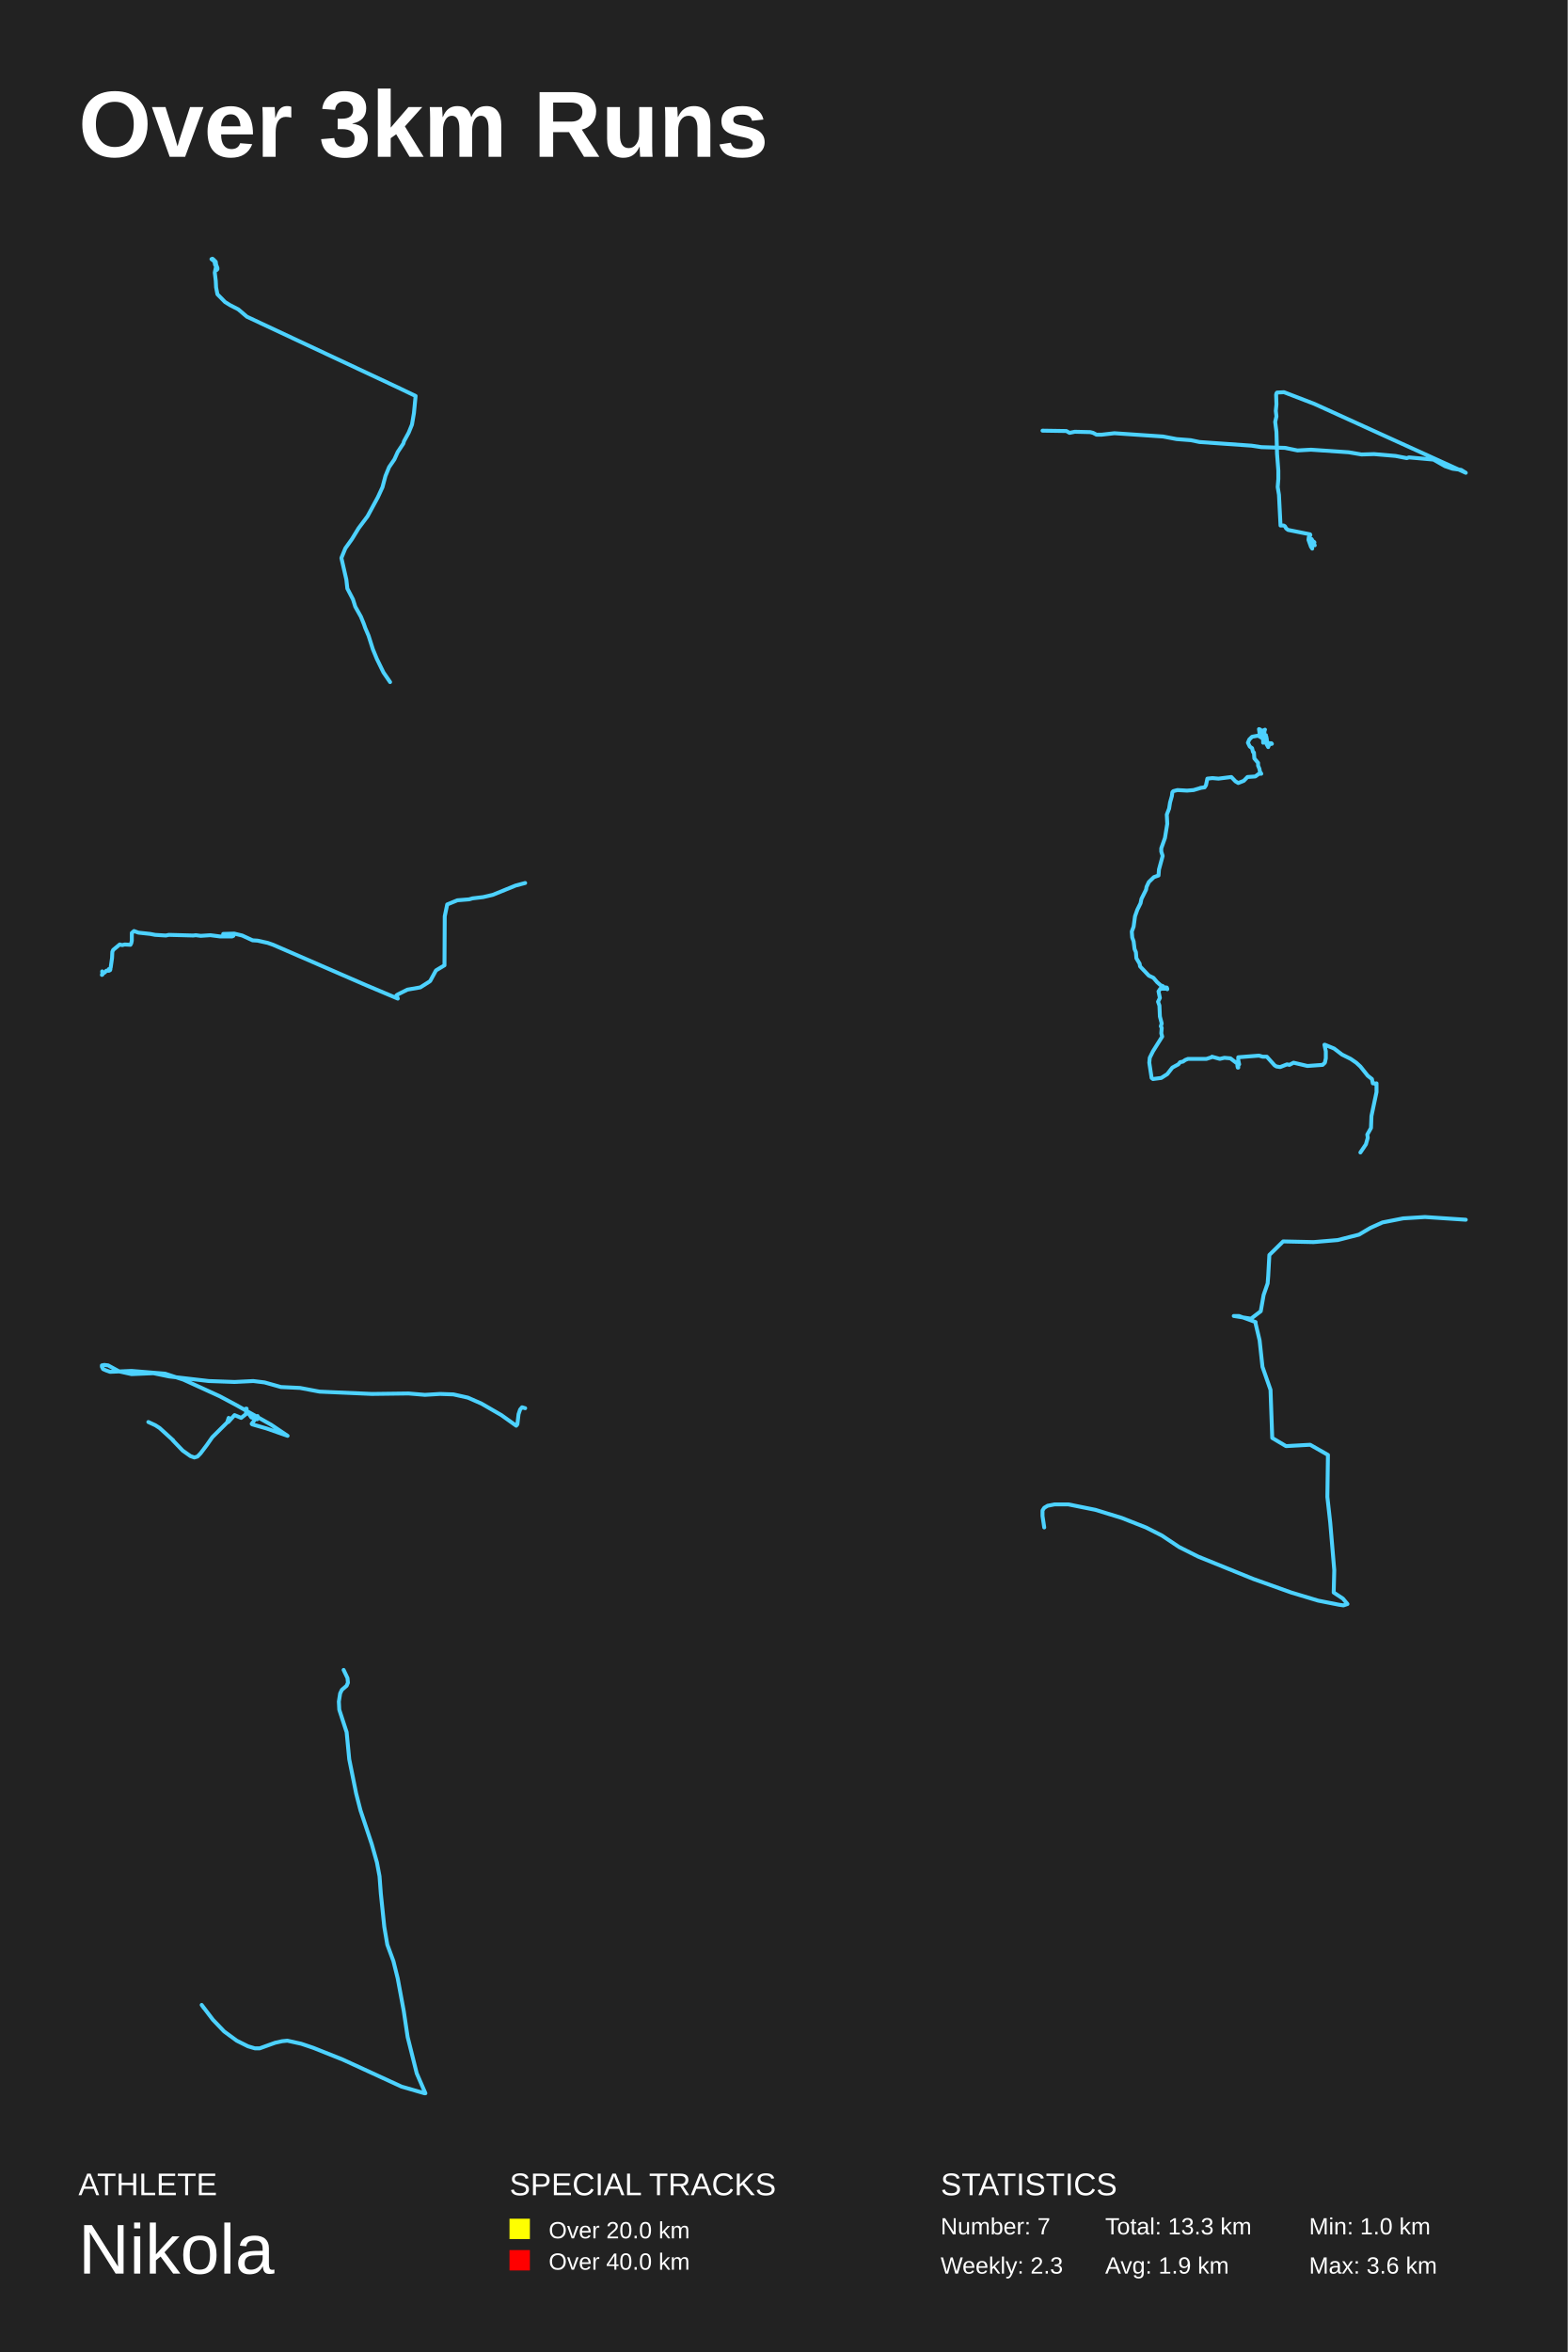
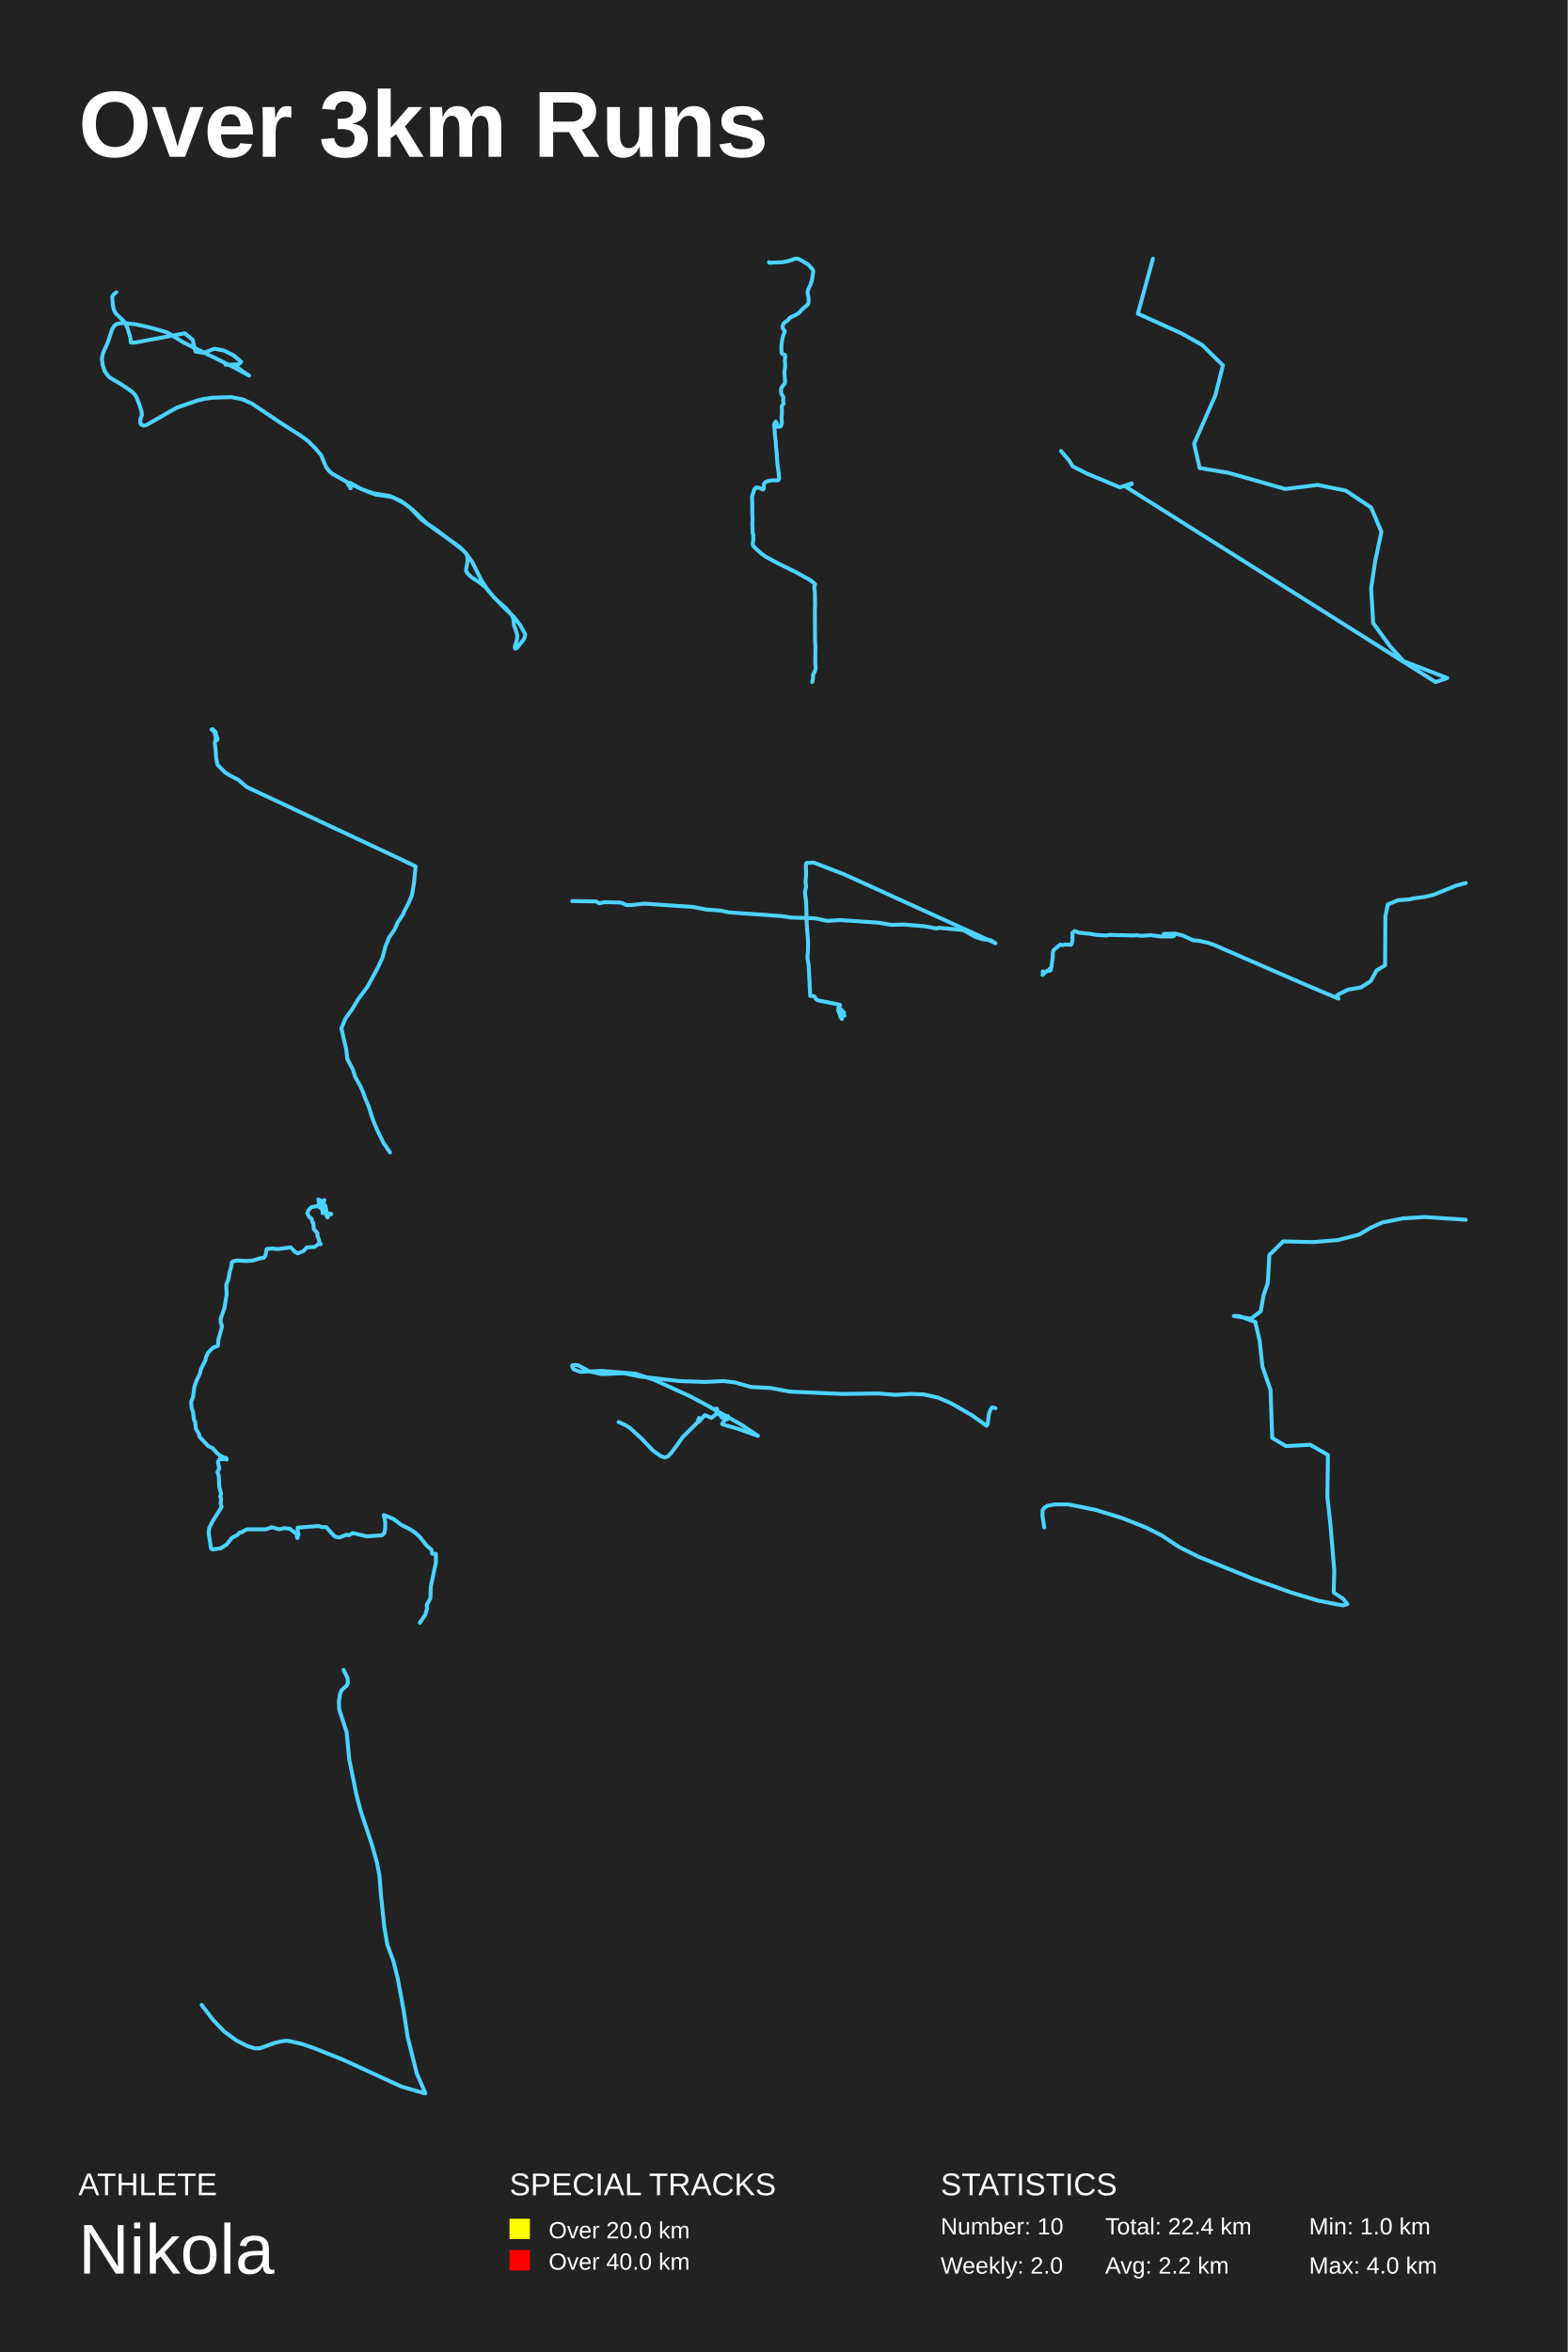
<svg xmlns="http://www.w3.org/2000/svg" baseProfile="full" height="300mm" version="1.1" viewBox="0,0,200,300" width="200mm">
  <defs />
  <rect fill="#222222" height="300" width="200" x="0" y="0" />
  <text fill="#FFFFFF" style="font-size:12px; font-family:Arial; font-weight:bold;" x="10" y="20">Over 3km Runs</text>
  <text fill="#FFFFFF" style="font-size:4px; font-family:Arial" x="10" y="280">ATHLETE</text>
  <text fill="#FFFFFF" style="font-size:9px; font-family:Arial" x="10" y="290">Nikola</text>
  <text fill="#FFFFFF" style="font-size:4px; font-family:Arial" x="65" y="280">SPECIAL TRACKS</text>
  <rect fill="yellow" height="2.6" width="2.6" x="65" y="283" />
  <text fill="#FFFFFF" style="font-size:3px; font-family:Arial" x="70" y="285.5">Over 20.0 km</text>
  <rect fill="red" height="2.6" width="2.6" x="65" y="287" />
  <text fill="#FFFFFF" style="font-size:3px; font-family:Arial" x="70" y="289.5">Over 40.0 km</text>
  <text fill="#FFFFFF" style="font-size:4px; font-family:Arial" x="120" y="280">STATISTICS</text>
-   <text fill="#FFFFFF" style="font-size:3px; font-family:Arial" x="120" y="285">Number: 7</text>
-   <text fill="#FFFFFF" style="font-size:3px; font-family:Arial" x="120" y="290">Weekly: 2.3</text>
-   <text fill="#FFFFFF" style="font-size:3px; font-family:Arial" x="141" y="285">Total: 13.3 km</text>
-   <text fill="#FFFFFF" style="font-size:3px; font-family:Arial" x="141" y="290">Avg: 1.9 km</text>
+   <text fill="#FFFFFF" style="font-size:3px; font-family:Arial" x="120" y="285">Number: 10</text>
+   <text fill="#FFFFFF" style="font-size:3px; font-family:Arial" x="120" y="290">Weekly: 2.0</text>
+   <text fill="#FFFFFF" style="font-size:3px; font-family:Arial" x="141" y="285">Total: 22.4 km</text>
+   <text fill="#FFFFFF" style="font-size:3px; font-family:Arial" x="141" y="290">Avg: 2.2 km</text>
  <text fill="#FFFFFF" style="font-size:3px; font-family:Arial" x="167" y="285">Min: 1.0 km</text>
-   <text fill="#FFFFFF" style="font-size:3px; font-family:Arial" x="167" y="290">Max: 3.6 km</text>
-   <polyline fill="none" points="49.767,87.0 48.921,85.767 48.076,84.041 47.568,82.808 47.019,81.082 46.596,80.096 46.427,79.603 46.046,78.666 45.327,77.384 45.031,76.447 44.313,75.066 44.186,73.932 43.552,71.171 44.059,69.938 44.905,68.754 45.75,67.373 46.892,65.845 48.202,63.428 48.794,62.146 49.175,60.716 49.64,59.582 50.317,58.595 50.739,57.658 51.458,56.573 51.543,56.277 52.135,55.193 52.557,54.157 52.811,52.677 53.022,50.508 50.655,49.373 31.502,40.398 30.402,39.461 29.345,38.918 28.711,38.524 27.739,37.537 27.569,36.65 27.527,35.811 27.4,34.775 27.569,33.986 27.443,33.789 27.358,33.345 26.978,33.049 27.104,33.0 27.231,33.099 27.527,33.395 27.569,33.74 27.739,34.184 27.739,34.332 27.527,34.332 27.654,34.43 27.654,34.282 27.569,34.282 27.612,34.332" stroke="#4DD2FF" stroke-linecap="round" stroke-linejoin="round" stroke-width="0.5" />
-   <polyline fill="none" points="133.0,54.931 136.045,54.978 136.445,55.211 137.126,55.071 139.089,55.118 139.45,55.211 139.89,55.445 140.531,55.445 142.174,55.258 148.383,55.679 150.105,56.006 151.908,56.146 153.03,56.379 159.68,56.847 160.921,57.033 163.926,57.127 165.528,57.454 167.251,57.36 172.058,57.687 173.7,57.968 175.303,57.921 178.027,58.155 179.469,58.435 179.749,58.342 182.874,58.622 184.356,59.463 185.318,59.79 186.399,59.93 187.0,60.304 167.691,51.52 163.806,50.025 162.924,50.072 162.844,50.165 162.804,50.352 162.844,51.567 162.764,52.408 162.844,53.109 162.684,53.81 162.844,55.071 162.924,57.921 163.085,60.023 163.085,61.098 163.004,62.126 163.165,63.107 163.365,67.031 163.766,67.031 163.926,67.125 164.086,67.405 164.326,67.592 167.131,68.153 167.171,68.246 166.97,68.526 166.93,68.853 167.251,69.741 167.411,69.975 167.211,68.713 167.331,68.76 167.411,68.9 167.291,68.9 167.411,69.087 167.331,69.367 167.291,69.321 167.251,69.18 167.291,69.087 167.571,69.087 167.691,69.18 167.611,69.087 167.651,69.461 167.731,69.554 167.451,69.18 167.331,69.134" stroke="#4DD2FF" stroke-linecap="round" stroke-linejoin="round" stroke-width="0.5" />
-   <polyline fill="none" points="67.0,112.628 65.774,112.955 62.868,114.139 61.642,114.425 60.276,114.588 59.856,114.711 58.35,114.833 57.054,115.364 56.739,116.876 56.704,123.125 55.619,123.778 54.883,125.126 54.778,125.208 53.623,125.943 51.977,126.229 50.751,126.841 50.576,126.964 50.751,127.372 46.689,125.657 34.852,120.511 34.152,120.266 32.856,119.98 32.226,119.939 30.895,119.326 29.879,119.081 28.479,119.122 28.479,119.244 29.354,119.163 29.774,119.244 29.774,119.367 29.599,119.449 28.093,119.449 26.833,119.285 25.607,119.367 24.977,119.285 24.661,119.326 21.545,119.244 21.16,119.326 19.794,119.244 19.163,119.122 17.658,118.959 17.097,118.754 16.817,118.999 16.817,119.98 16.747,120.306 16.642,120.511 15.907,120.47 15.591,120.551 15.276,120.47 14.436,121.164 14.331,121.409 14.296,122.185 14.121,123.41 14.051,123.574 13.875,123.615 14.086,123.615 14.051,123.737 13.911,123.819 13.56,123.819 13.385,124.023 13.175,124.146 13.07,124.064 13.035,123.901 13.07,124.309 13.0,124.35" stroke="#4DD2FF" stroke-linecap="round" stroke-linejoin="round" stroke-width="0.5" />
-   <polyline fill="none" points="173.554,147.0 174.259,145.959 174.495,145.126 174.436,144.71 174.906,143.877 174.965,142.35 175.612,139.296 175.612,138.185 175.436,138.255 175.377,138.185 175.141,138.185 175.024,137.63 174.495,137.214 173.554,136.034 173.025,135.548 172.319,135.062 171.202,134.507 170.202,133.743 169.026,133.258 168.967,133.258 169.144,134.09 169.144,134.993 169.026,135.548 168.732,135.826 166.792,135.964 165.028,135.548 164.498,135.826 164.204,135.756 163.322,136.103 162.852,136.034 162.617,135.895 161.617,134.784 161.088,134.784 160.617,134.646 157.971,134.854 157.971,135.201 158.089,135.756 157.913,135.895 157.971,135.826 157.971,136.173 157.913,136.173 157.854,135.895 157.913,135.756 157.971,135.756 156.972,134.993 156.207,134.923 155.619,135.062 154.62,134.784 154.561,134.854 153.914,135.062 151.562,135.062 151.209,135.201 150.915,135.409 150.562,135.479 150.327,135.756 149.563,136.173 148.916,137.005 148.151,137.491 147.093,137.63 146.917,137.491 146.623,135.548 146.681,134.923 147.093,134.09 148.269,132.216 148.151,131.8 148.21,131.106 148.093,130.898 148.21,130.551 147.975,129.648 147.916,128.26 147.74,127.774 147.975,127.288 147.799,126.456 148.034,126.109 148.916,126.109 148.916,126.178 148.857,125.97 148.387,125.9 148.328,125.761 148.093,125.692 147.622,125.276 147.152,124.72 146.564,124.443 145.447,123.263 145.388,122.916 144.976,122.222 144.917,121.458 144.741,121.042 144.623,120.07 144.447,119.584 144.388,118.821 144.623,118.196 144.8,116.877 145.094,116.044 145.505,115.211 145.623,114.656 146.211,113.476 146.27,113.129 146.564,112.504 147.211,111.88 147.799,111.671 147.857,110.908 148.328,109.173 148.151,108.617 148.151,108.201 148.622,106.882 148.916,105.078 148.857,103.898 149.151,103.134 149.269,102.371 149.504,101.538 149.563,101.052 149.68,100.913 150.209,100.774 151.444,100.843 152.268,100.774 153.208,100.496 153.15,100.496 153.679,100.427 153.855,100.149 154.032,99.316 154.678,99.247 155.443,99.316 157.089,99.108 157.619,99.663 157.971,99.872 158.677,99.594 159.147,99.108 160.147,99.039 160.617,98.692 160.911,98.692 160.735,98.414 160.676,98.067 160.5,97.651 160.5,97.304 160.029,96.748 159.971,95.985 159.853,95.915 159.735,95.429 159.441,95.221 159.206,94.735 159.383,94.319 159.735,93.972 160.5,93.833 161.088,94.18 161.147,94.458 161.088,94.041 161.029,94.111 161.147,94.18 161.147,94.388 161.147,94.735 161.205,94.319 161.499,94.596 161.617,94.596 161.558,94.874 161.793,95.291 161.617,94.874 161.852,95.152 161.852,94.805 162.205,94.805 162.264,94.874 161.852,94.944 161.617,94.666 161.617,94.596 161.676,94.596 161.558,94.319 161.558,94.388 161.264,94.111 161.382,94.319 161.382,94.666 161.499,93.764 161.264,93.833 161.558,93.972 161.617,94.388 161.264,93.902 161.617,94.249 161.147,94.041 161.205,93.972 161.088,93.833 161.088,93.972 160.97,93.972 161.088,94.111 161.029,93.833 161.147,93.625 161.205,93.764 161.147,93.625 161.147,93.764 161.264,93.555 161.029,93.555 161.323,93.347 160.853,93.347 161.382,93.069 160.676,93.416 160.617,93.0 160.794,93.069 160.794,93.208 160.676,93.486 160.676,93.139 160.794,93.208 160.735,93.416 160.735,93.278" stroke="#4DD2FF" stroke-linecap="round" stroke-linejoin="round" stroke-width="0.5" />
-   <polyline fill="none" points="18.923,181.38 19.818,181.791 20.366,182.144 22.108,183.729 22.008,183.67 23.302,185.021 24.298,185.726 24.795,185.902 25.194,185.784 25.592,185.373 26.388,184.316 27.085,183.318 28.976,181.439 29.175,180.852 29.125,181.38 29.922,180.499 30.768,180.852 31.365,180.382 31.465,179.677 31.365,179.677 31.365,179.794 32.062,180.793 32.808,181.028 32.858,180.617 32.112,181.615 32.161,181.674 34.003,182.202 36.69,183.142 34.6,181.732 30.121,179.207 28.03,178.091 23.402,175.977 21.063,175.214 16.782,174.862 14.045,174.979 13.547,174.803 13.149,174.627 13.0,174.333 13.0,174.157 13.299,174.098 13.796,174.157 15.19,174.92 16.782,175.273 19.57,175.155 21.56,175.566 26.637,176.153 29.922,176.271 32.311,176.153 33.754,176.33 35.844,176.917 38.283,177.034 40.771,177.504 47.441,177.798 52.119,177.739 54.209,177.915 56.15,177.798 57.842,177.857 59.684,178.268 61.426,179.031 63.964,180.499 65.855,181.85 66.005,181.674 66.154,180.382 66.353,179.794 66.602,179.501 67.0,179.618" stroke="#4DD2FF" stroke-linecap="round" stroke-linejoin="round" stroke-width="0.5" />
+   <text fill="#FFFFFF" style="font-size:3px; font-family:Arial" x="167" y="290">Max: 4.0 km</text>
+   <polyline fill="none" points="14.837,37.275 14.49,37.562 14.317,37.848 14.386,38.83 14.49,39.403 14.664,39.812 14.872,40.098 15.669,40.835 15.981,41.203 16.223,41.735 16.605,42.962 16.674,43.412 16.674,43.576 16.709,43.698 17.194,43.698 23.571,42.512 24.576,43.33 24.923,44.803 24.958,44.844 25.963,45.007 27.349,44.476 28.597,44.721 29.81,45.335 30.78,46.153 30.399,46.48 28.77,46.521 29.845,46.521 31.023,47.421 31.786,47.912 29.914,46.889 23.363,43.657 21.318,42.389 18.996,41.735 17.298,41.366 15.842,41.203 15.288,41.244 14.872,41.326 14.56,41.571 14.317,41.98 13.728,43.739 13.139,45.048 13.0,45.744 13.104,46.562 13.347,47.339 13.797,47.953 14.144,48.239 15.392,48.976 16.431,49.671 16.882,49.998 17.228,50.367 17.402,50.653 17.783,51.594 18.06,52.494 18.095,52.944 17.887,53.598 17.922,54.048 17.991,54.13 18.303,54.294 18.684,54.212 22.531,52.003 25.131,51.103 25.963,50.898 27.037,50.735 29.498,50.653 30.954,50.939 32.132,51.471 35.598,53.803 38.406,55.603 39.307,56.258 40.208,57.158 40.97,58.058 41.594,59.571 42.01,60.103 42.392,60.43 44.506,61.617 46.135,62.394 47.66,62.926 49.705,63.253 50.19,63.457 51.472,64.153 52.547,64.93 54.418,66.73 55.909,67.753 59.063,70.166 59.444,70.575 59.617,70.944 59.652,71.598 59.444,72.784 59.652,73.153 60.172,73.643 61.246,74.339 61.974,74.952 63.153,76.343 64.539,77.57 65.336,78.511 65.475,78.92 65.579,79.779 65.891,80.638 65.995,81.047 65.96,81.579 65.683,82.479 65.718,82.725 65.822,82.725 65.995,82.602 66.792,81.579 66.965,81.211 67.0,80.884 66.341,79.698 65.544,78.675 64.089,77.284 62.841,75.975 62.078,75.034 61.42,74.012 60.241,71.68 59.479,70.616 58.682,69.798 54.315,66.689 53.691,66.198 52.2,64.644 51.091,63.867 49.913,63.376 47.972,63.089 47.348,62.885 46.065,62.353 44.644,61.576 44.367,61.617 44.402,61.821 44.679,62.067 44.748,62.271 44.679,62.23 44.748,62.189 44.748,62.271 44.679,62.271" stroke="#4DD2FF" stroke-linecap="round" stroke-linejoin="round" stroke-width="0.5" />
+   <polyline fill="none" points="103.62,87.0 103.712,86.619 103.743,86.039 104.004,85.531 104.065,85.205 104.004,84.461 104.035,82.593 103.988,81.759 103.973,80.598 103.958,77.714 103.988,77.061 103.958,75.501 103.881,74.885 103.988,74.504 103.42,74.032 102.452,73.488 101.606,73.016 99.147,71.801 97.671,71.003 97.18,70.64 96.58,70.133 96.15,69.679 96.073,69.57 96.027,69.425 96.104,68.827 96.104,68.301 96.027,67.956 96.012,67.684 95.981,66.759 96.012,66.251 95.981,65.652 95.965,64.074 95.935,63.458 95.981,63.222 96.227,62.424 96.273,62.351 96.426,62.206 96.642,62.188 96.841,62.224 97.256,62.406 97.364,62.424 97.41,62.369 97.456,62.242 97.441,61.861 97.456,61.734 97.518,61.626 97.671,61.481 97.979,61.354 98.532,61.263 99.208,61.281 99.331,61.208 99.393,61.063 99.378,60.646 99.178,59.141 99.07,57.562 98.993,56.964 98.978,56.383 98.855,55.422 98.778,54.134 98.824,53.971 98.978,53.844 98.963,53.771 99.055,53.898 99.132,54.08 99.132,54.225 99.055,54.334 99.07,54.388 99.162,54.424 99.47,54.424 99.577,54.388 99.654,54.316 99.762,53.898 99.7,53.372 99.762,52.538 99.731,51.867 99.777,51.722 99.869,51.631 99.962,51.504 99.915,51.105 99.946,50.742 99.9,50.561 99.731,50.307 99.67,50.18 99.639,49.998 99.639,49.781 99.67,49.563 99.731,49.418 99.808,49.273 100.038,49.019 100.131,48.837 100.161,48.71 100.069,47.513 100.085,47.277 100.177,46.697 100.131,45.971 100.177,45.372 100.161,45.3 100.115,45.245 99.885,45.173 99.777,45.118 99.716,44.991 99.7,44.792 99.685,44.139 99.793,43.304 99.915,42.796 100.115,42.307 100.085,42.198 99.869,41.889 99.839,41.744 99.854,41.563 99.931,41.345 100.038,41.2 100.177,41.073 100.5,40.873 100.761,40.529 101.376,40.239 101.852,39.966 102.052,39.785 102.344,39.44 102.959,38.932 103.066,38.823 103.143,38.588 103.159,38.352 103.143,37.844 103.036,37.445 103.036,37.191 103.112,36.9 103.358,36.393 103.574,35.776 103.743,34.705 103.743,34.488 103.681,34.379 103.112,33.744 102.206,33.2 101.914,33.054 101.729,33.0 101.422,33.0 100.991,33.163 100.438,33.327 99.746,33.454 98.594,33.49 98.179,33.526 98.117,33.49 98.148,33.472 98.102,33.435 98.133,33.454" stroke="#4DD2FF" stroke-linecap="round" stroke-linejoin="round" stroke-width="0.5" />
+   <polyline fill="none" points="147.089,33.0 145.163,40.008 150.853,42.584 153.391,44.027 156.017,46.603 155.054,50.416 152.341,56.6 153.041,59.691 156.718,60.31 163.983,62.371 168.097,61.855 171.685,62.577 174.924,64.741 176.237,67.832 175.449,71.542 174.924,75.046 175.187,79.477 177.287,82.363 179.038,84.321 184.64,86.485 183.152,87.0 143.588,62.061 144.376,61.752 144.376,61.649 142.888,62.165 138.686,60.413 136.848,59.485 136.41,58.764 135.36,57.527" stroke="#4DD2FF" stroke-linecap="round" stroke-linejoin="round" stroke-width="0.5" />
+   <polyline fill="none" points="49.767,147.0 48.921,145.767 48.076,144.041 47.568,142.808 47.019,141.082 46.596,140.096 46.427,139.603 46.046,138.666 45.327,137.384 45.031,136.447 44.313,135.066 44.186,133.932 43.552,131.171 44.059,129.938 44.905,128.754 45.75,127.373 46.892,125.845 48.202,123.428 48.794,122.146 49.175,120.716 49.64,119.582 50.317,118.595 50.739,117.658 51.458,116.573 51.543,116.277 52.135,115.193 52.557,114.157 52.811,112.677 53.022,110.508 50.655,109.373 31.502,100.398 30.402,99.461 29.345,98.918 28.711,98.524 27.739,97.537 27.569,96.65 27.527,95.811 27.4,94.775 27.569,93.986 27.443,93.789 27.358,93.345 26.978,93.049 27.104,93.0 27.231,93.099 27.527,93.395 27.569,93.74 27.739,94.184 27.739,94.332 27.527,94.332 27.654,94.43 27.654,94.282 27.569,94.282 27.612,94.332" stroke="#4DD2FF" stroke-linecap="round" stroke-linejoin="round" stroke-width="0.5" />
+   <polyline fill="none" points="73.0,114.931 76.045,114.978 76.445,115.211 77.126,115.071 79.089,115.118 79.45,115.211 79.89,115.445 80.531,115.445 82.174,115.258 88.383,115.679 90.105,116.006 91.908,116.146 93.03,116.379 99.68,116.847 100.921,117.033 103.926,117.127 105.528,117.454 107.251,117.36 112.058,117.687 113.7,117.968 115.303,117.921 118.027,118.155 119.469,118.435 119.749,118.342 122.874,118.622 124.356,119.463 125.318,119.79 126.399,119.93 127.0,120.304 107.691,111.52 103.806,110.025 102.924,110.072 102.844,110.165 102.804,110.352 102.844,111.567 102.764,112.408 102.844,113.109 102.684,113.81 102.844,115.071 102.924,117.921 103.085,120.023 103.085,121.098 103.004,122.126 103.165,123.107 103.365,127.031 103.766,127.031 103.926,127.125 104.086,127.405 104.326,127.592 107.131,128.153 107.171,128.246 106.97,128.526 106.93,128.853 107.251,129.741 107.411,129.975 107.211,128.713 107.331,128.76 107.411,128.9 107.291,128.9 107.411,129.087 107.331,129.367 107.291,129.321 107.251,129.18 107.291,129.087 107.571,129.087 107.691,129.18 107.611,129.087 107.651,129.461 107.731,129.554 107.451,129.18 107.331,129.134" stroke="#4DD2FF" stroke-linecap="round" stroke-linejoin="round" stroke-width="0.5" />
+   <polyline fill="none" points="187.0,112.628 185.774,112.955 182.868,114.139 181.642,114.425 180.276,114.588 179.856,114.711 178.35,114.833 177.054,115.364 176.739,116.876 176.704,123.125 175.619,123.778 174.883,125.126 174.778,125.208 173.623,125.943 171.977,126.229 170.751,126.841 170.576,126.964 170.751,127.372 166.689,125.657 154.852,120.511 154.152,120.266 152.856,119.98 152.226,119.939 150.895,119.326 149.879,119.081 148.479,119.122 148.479,119.244 149.354,119.163 149.774,119.244 149.774,119.367 149.599,119.449 148.093,119.449 146.833,119.285 145.607,119.367 144.977,119.285 144.661,119.326 141.545,119.244 141.16,119.326 139.794,119.244 139.163,119.122 137.658,118.959 137.097,118.754 136.817,118.999 136.817,119.98 136.747,120.306 136.642,120.511 135.907,120.47 135.591,120.551 135.276,120.47 134.436,121.164 134.331,121.409 134.296,122.185 134.121,123.41 134.051,123.574 133.875,123.615 134.086,123.615 134.051,123.737 133.911,123.819 133.56,123.819 133.385,124.023 133.175,124.146 133.07,124.064 133.035,123.901 133.07,124.309 133.0,124.35" stroke="#4DD2FF" stroke-linecap="round" stroke-linejoin="round" stroke-width="0.5" />
+   <polyline fill="none" points="53.554,207.0 54.259,205.959 54.495,205.126 54.436,204.71 54.906,203.877 54.965,202.35 55.612,199.296 55.612,198.185 55.436,198.255 55.377,198.185 55.141,198.185 55.024,197.63 54.495,197.214 53.554,196.034 53.025,195.548 52.319,195.062 51.202,194.507 50.202,193.743 49.026,193.258 48.967,193.258 49.144,194.09 49.144,194.993 49.026,195.548 48.732,195.826 46.792,195.964 45.028,195.548 44.498,195.826 44.204,195.756 43.322,196.103 42.852,196.034 42.617,195.895 41.617,194.784 41.088,194.784 40.617,194.646 37.971,194.854 37.971,195.201 38.089,195.756 37.913,195.895 37.971,195.826 37.971,196.173 37.913,196.173 37.854,195.895 37.913,195.756 37.971,195.756 36.972,194.993 36.207,194.923 35.619,195.062 34.62,194.784 34.561,194.854 33.914,195.062 31.562,195.062 31.209,195.201 30.915,195.409 30.562,195.479 30.327,195.756 29.563,196.173 28.916,197.005 28.151,197.491 27.093,197.63 26.917,197.491 26.623,195.548 26.681,194.923 27.093,194.09 28.269,192.216 28.151,191.8 28.21,191.106 28.093,190.898 28.21,190.551 27.975,189.648 27.916,188.26 27.74,187.774 27.975,187.288 27.799,186.456 28.034,186.109 28.916,186.109 28.916,186.178 28.857,185.97 28.387,185.9 28.328,185.761 28.093,185.692 27.622,185.276 27.152,184.72 26.564,184.443 25.447,183.263 25.388,182.916 24.976,182.222 24.917,181.458 24.741,181.042 24.623,180.07 24.447,179.584 24.388,178.821 24.623,178.196 24.8,176.877 25.094,176.044 25.505,175.211 25.623,174.656 26.211,173.476 26.27,173.129 26.564,172.504 27.211,171.88 27.799,171.671 27.857,170.908 28.328,169.173 28.151,168.617 28.151,168.201 28.622,166.882 28.916,165.078 28.857,163.898 29.151,163.134 29.269,162.371 29.504,161.538 29.563,161.052 29.68,160.913 30.209,160.774 31.444,160.843 32.268,160.774 33.208,160.496 33.15,160.496 33.679,160.427 33.855,160.149 34.032,159.316 34.678,159.247 35.443,159.316 37.089,159.108 37.619,159.663 37.971,159.872 38.677,159.594 39.147,159.108 40.147,159.039 40.617,158.692 40.911,158.692 40.735,158.414 40.676,158.067 40.5,157.651 40.5,157.304 40.029,156.748 39.971,155.985 39.853,155.915 39.735,155.429 39.441,155.221 39.206,154.735 39.383,154.319 39.735,153.972 40.5,153.833 41.088,154.18 41.147,154.458 41.088,154.041 41.029,154.111 41.147,154.18 41.147,154.388 41.147,154.735 41.205,154.319 41.499,154.596 41.617,154.596 41.558,154.874 41.793,155.291 41.617,154.874 41.852,155.152 41.852,154.805 42.205,154.805 42.264,154.874 41.852,154.944 41.617,154.666 41.617,154.596 41.676,154.596 41.558,154.319 41.558,154.388 41.264,154.111 41.382,154.319 41.382,154.666 41.499,153.764 41.264,153.833 41.558,153.972 41.617,154.388 41.264,153.902 41.617,154.249 41.147,154.041 41.205,153.972 41.088,153.833 41.088,153.972 40.97,153.972 41.088,154.111 41.029,153.833 41.147,153.625 41.205,153.764 41.147,153.625 41.147,153.764 41.264,153.555 41.029,153.555 41.323,153.347 40.853,153.347 41.382,153.069 40.676,153.416 40.617,153.0 40.794,153.069 40.794,153.208 40.676,153.486 40.676,153.139 40.794,153.208 40.735,153.416 40.735,153.278" stroke="#4DD2FF" stroke-linecap="round" stroke-linejoin="round" stroke-width="0.5" />
+   <polyline fill="none" points="78.923,181.38 79.818,181.791 80.366,182.144 82.108,183.729 82.008,183.67 83.302,185.021 84.298,185.726 84.795,185.902 85.194,185.784 85.592,185.373 86.388,184.316 87.085,183.318 88.976,181.439 89.175,180.852 89.125,181.38 89.922,180.499 90.768,180.852 91.365,180.382 91.465,179.677 91.365,179.677 91.365,179.794 92.062,180.793 92.808,181.028 92.858,180.617 92.112,181.615 92.161,181.674 94.003,182.202 96.69,183.142 94.6,181.732 90.121,179.207 88.03,178.091 83.402,175.977 81.063,175.214 76.782,174.862 74.045,174.979 73.547,174.803 73.149,174.627 73.0,174.333 73.0,174.157 73.299,174.098 73.796,174.157 75.19,174.92 76.782,175.273 79.57,175.155 81.56,175.566 86.637,176.153 89.922,176.271 92.311,176.153 93.754,176.33 95.844,176.917 98.283,177.034 100.771,177.504 107.441,177.798 112.119,177.739 114.209,177.915 116.15,177.798 117.842,177.857 119.684,178.268 121.426,179.031 123.964,180.499 125.855,181.85 126.005,181.674 126.154,180.382 126.353,179.794 126.602,179.501 127.0,179.618" stroke="#4DD2FF" stroke-linecap="round" stroke-linejoin="round" stroke-width="0.5" />
  <polyline fill="none" points="187.0,155.577 181.798,155.232 179.014,155.405 176.376,155.923 174.837,156.615 173.372,157.479 170.661,158.171 167.583,158.43 163.7,158.344 161.942,160.073 161.795,162.753 161.722,163.704 161.209,165.174 160.843,167.249 159.597,168.2 157.399,167.854 158.058,167.854 160.183,168.632 160.183,168.805 160.696,170.966 161.062,174.338 162.088,177.277 162.308,183.415 164.066,184.453 167.144,184.28 169.415,185.576 169.342,190.936 169.708,194.222 170.221,200.273 170.148,203.126 171.32,203.904 171.906,204.595 171.393,204.768 170.807,204.682 168.17,204.163 164.726,203.126 159.89,201.397 152.856,198.544 150.438,197.334 148.24,195.864 146.189,194.827 143.111,193.616 139.741,192.579 136.297,191.887 134.539,191.887 133.659,192.06 133.22,192.32 133.0,192.665 133.0,193.357 133.22,194.827" stroke="#4DD2FF" stroke-linecap="round" stroke-linejoin="round" stroke-width="0.5" />
  <polyline fill="none" points="43.837,213.0 44.334,214.042 44.389,214.629 44.223,215.019 43.616,215.541 43.395,215.997 43.23,217.039 43.285,218.081 44.223,220.947 44.555,224.4 45.438,228.764 45.99,230.914 47.425,235.213 48.088,237.558 48.419,239.317 48.585,241.531 49.026,245.765 49.413,248.045 50.186,250.13 50.738,252.344 51.511,256.513 52.008,259.835 53.167,264.46 54.271,267.0 54.161,267.0 51.235,266.153 43.726,262.701 39.972,261.203 38.427,260.682 36.66,260.291 35.997,260.356 35.114,260.552 33.127,261.268 32.519,261.268 31.636,261.007 30.201,260.291 28.6,259.119 27.164,257.62 25.729,255.731 26.005,256.122" stroke="#4DD2FF" stroke-linecap="round" stroke-linejoin="round" stroke-width="0.5" />
</svg>
